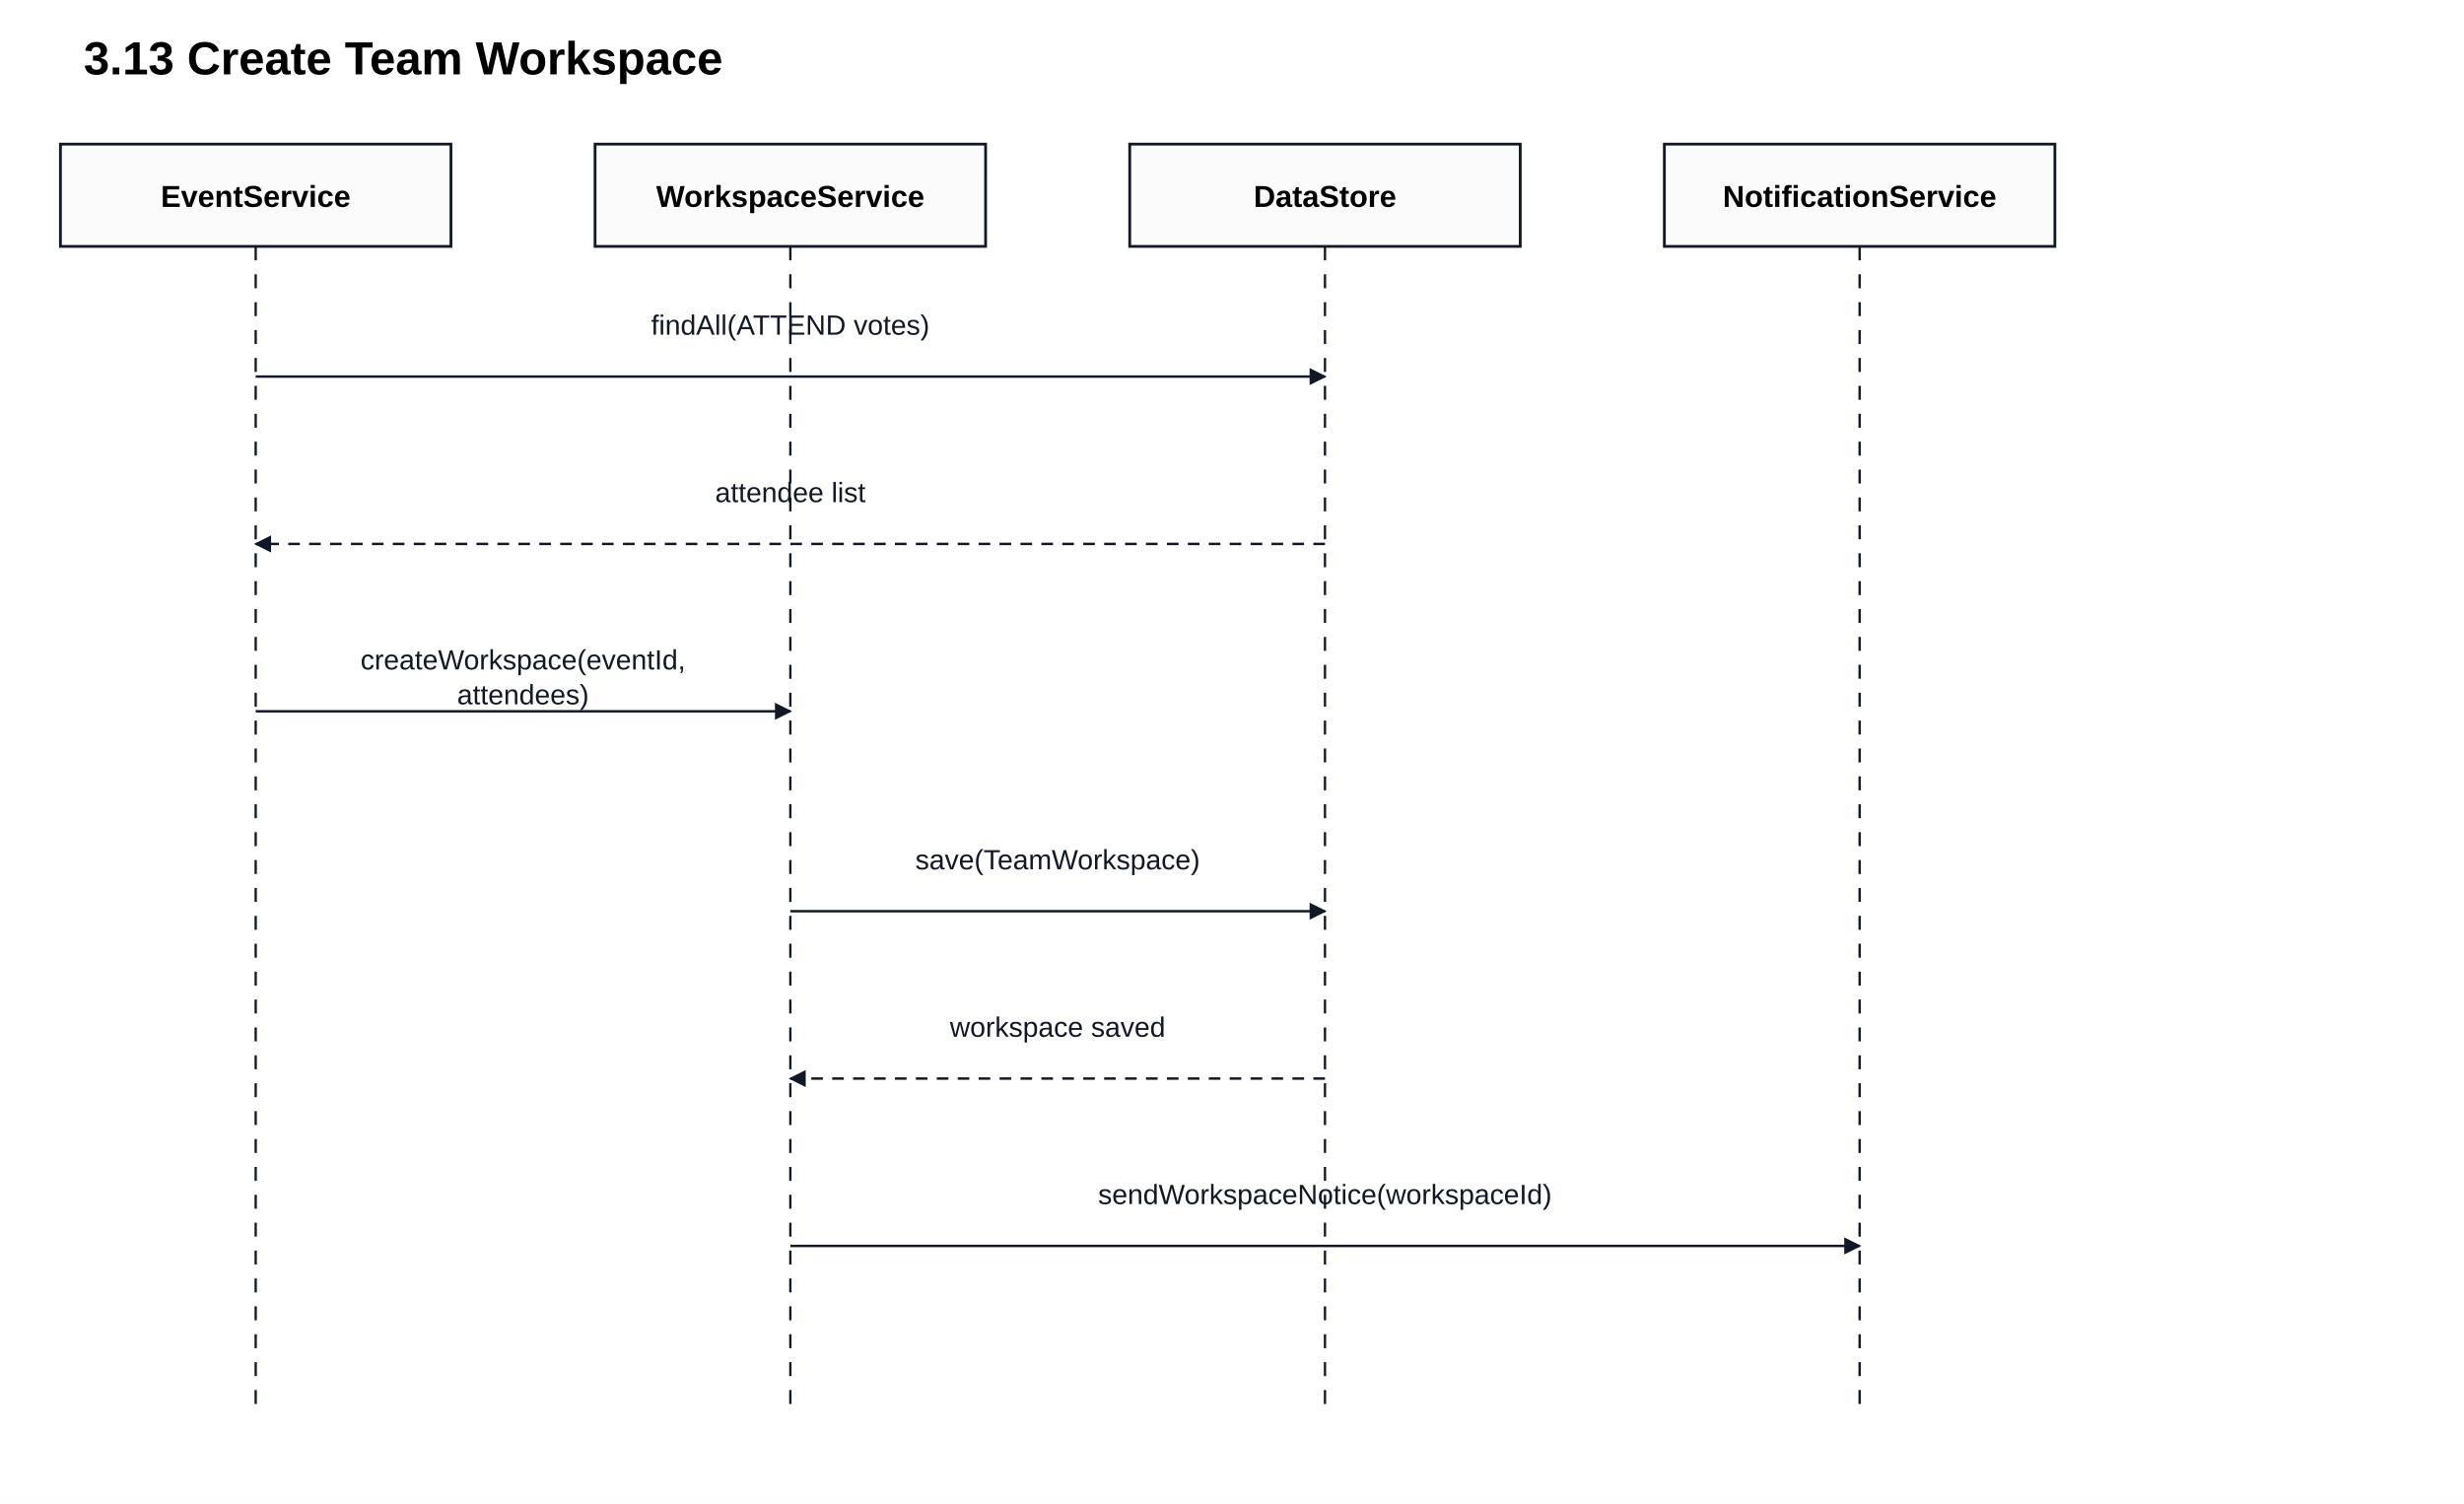
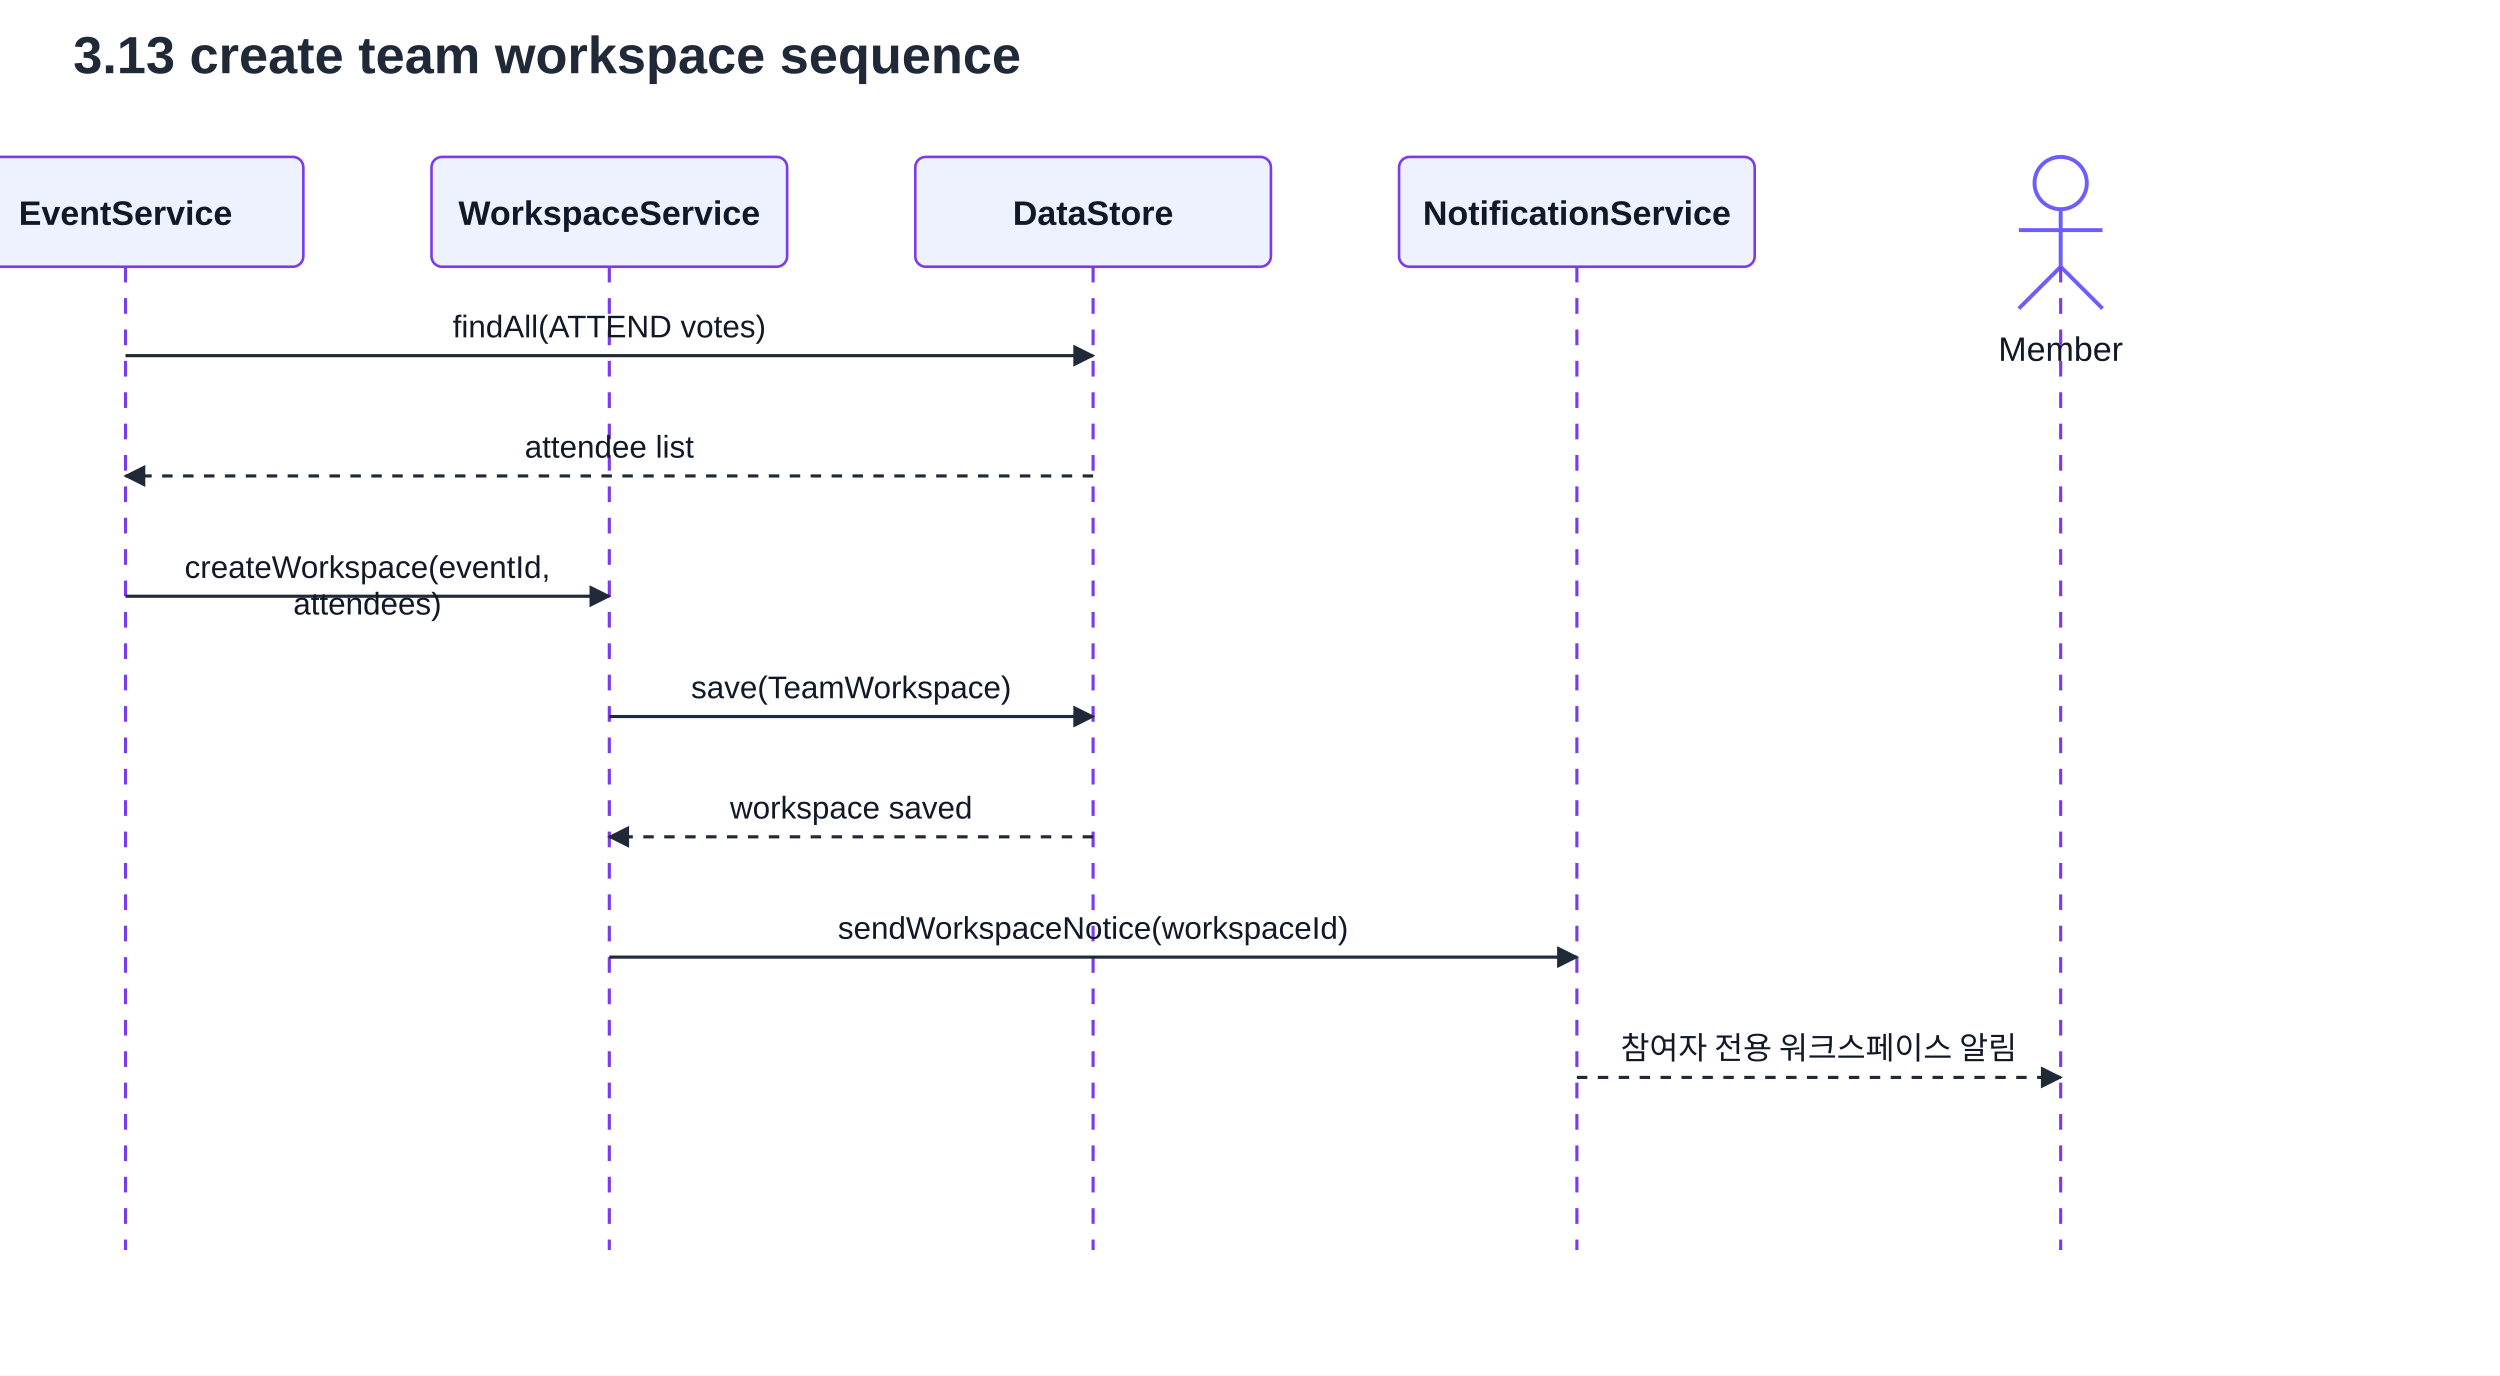
- <svg xmlns="http://www.w3.org/2000/svg" width="1060" height="647" viewBox="0 0 1060 647">
+ <svg xmlns="http://www.w3.org/2000/svg" width="956" height="526" viewBox="0 0 956 526">
  <defs>
-     <marker id="arrow" viewBox="0 0 10 10" refX="9" refY="5" markerWidth="7" markerHeight="7" orient="auto">
-       <path d="M0 0 L10 5 L0 10 z" fill="#111827" />
-     </marker>
-     <marker id="hollowArrow" viewBox="0 0 10 10" refX="9" refY="5" markerWidth="7" markerHeight="7" orient="auto">
-       <path d="M0 0 L10 5 L0 10 z" fill="#fbfbfb" stroke="#111827" />
-     </marker>
-     <marker id="diamond" viewBox="0 0 16 10" refX="1" refY="5" markerWidth="11" markerHeight="9" orient="auto">
-       <path d="M1 5 L8 1 L15 5 L8 9 z" fill="#111827" stroke="#111827" />
+     <marker id="arrow" viewBox="0 0 10 10" refX="9" refY="5" markerWidth="7" markerHeight="7" orient="auto-start-reverse">
+       <path d="M0 0 L10 5 L0 10 z" fill="#1f2937" />
    </marker>
  </defs>
  <rect width="100%" height="100%" fill="#ffffff" />
-   <text x="36" y="32" font-family="Arial, sans-serif" font-size="20" font-weight="700">3.13 Create Team Workspace</text>
-   <rect x="26" y="62" width="168" height="44" fill="#fbfbfb" stroke="#111827" stroke-width="1.2" />
-   <text x="110" y="89" text-anchor="middle" font-family="Arial, sans-serif" font-size="13" font-weight="700">EventService</text>
-   <line x1="110" y1="106" x2="110" y2="607" stroke="#111827" stroke-width="1" stroke-dasharray="6 6" />
-   <rect x="256" y="62" width="168" height="44" fill="#fbfbfb" stroke="#111827" stroke-width="1.2" />
-   <text x="340" y="89" text-anchor="middle" font-family="Arial, sans-serif" font-size="13" font-weight="700">WorkspaceService</text>
-   <line x1="340" y1="106" x2="340" y2="607" stroke="#111827" stroke-width="1" stroke-dasharray="6 6" />
-   <rect x="486" y="62" width="168" height="44" fill="#fbfbfb" stroke="#111827" stroke-width="1.2" />
-   <text x="570" y="89" text-anchor="middle" font-family="Arial, sans-serif" font-size="13" font-weight="700">DataStore</text>
-   <line x1="570" y1="106" x2="570" y2="607" stroke="#111827" stroke-width="1" stroke-dasharray="6 6" />
-   <rect x="716" y="62" width="168" height="44" fill="#fbfbfb" stroke="#111827" stroke-width="1.2" />
-   <text x="800" y="89" text-anchor="middle" font-family="Arial, sans-serif" font-size="13" font-weight="700">NotificationService</text>
-   <line x1="800" y1="106" x2="800" y2="607" stroke="#111827" stroke-width="1" stroke-dasharray="6 6" />
-   <line x1="110" y1="162" x2="570" y2="162" stroke="#111827" stroke-width="1.05" marker-end="url(#arrow)" />
-   <text x="340" y="144" text-anchor="middle" font-family="Arial, sans-serif" font-size="12" font-weight="400" fill="#111827">findAll(ATTEND votes)</text>
-   <line x1="570" y1="234" x2="110" y2="234" stroke="#111827" stroke-width="1.05" marker-end="url(#arrow)" stroke-dasharray="5 4" />
-   <text x="340" y="216" text-anchor="middle" font-family="Arial, sans-serif" font-size="12" font-weight="400" fill="#111827">attendee list</text>
-   <line x1="110" y1="306" x2="340" y2="306" stroke="#111827" stroke-width="1.05" marker-end="url(#arrow)" />
-   <text x="225" y="288" text-anchor="middle" font-family="Arial, sans-serif" font-size="12" font-weight="400" fill="#111827">createWorkspace(eventId,</text>
-   <text x="225" y="303" text-anchor="middle" font-family="Arial, sans-serif" font-size="12" font-weight="400" fill="#111827">attendees)</text>
-   <line x1="340" y1="392" x2="570" y2="392" stroke="#111827" stroke-width="1.05" marker-end="url(#arrow)" />
-   <text x="455" y="374" text-anchor="middle" font-family="Arial, sans-serif" font-size="12" font-weight="400" fill="#111827">save(TeamWorkspace)</text>
-   <line x1="570" y1="464" x2="340" y2="464" stroke="#111827" stroke-width="1.05" marker-end="url(#arrow)" stroke-dasharray="5 4" />
-   <text x="455" y="446" text-anchor="middle" font-family="Arial, sans-serif" font-size="12" font-weight="400" fill="#111827">workspace saved</text>
-   <line x1="340" y1="536" x2="800" y2="536" stroke="#111827" stroke-width="1.05" marker-end="url(#arrow)" />
-   <text x="570" y="518" text-anchor="middle" font-family="Arial, sans-serif" font-size="12" font-weight="400" fill="#111827">sendWorkspaceNotice(workspaceId)</text>
+   <text x="28" y="28" font-family="Arial, sans-serif" font-size="20" font-weight="700" fill="#1f2937">3.13 create team workspace sequence</text>
+   <rect x="-20" y="60" width="136" height="42" rx="4" fill="#eef2ff" stroke="#7c3aed" stroke-width="1" />
+   <text x="48" y="86" text-anchor="middle" font-family="Arial, sans-serif" font-size="13" font-weight="700" fill="#111827">EventService</text>
+   <line x1="48" y1="102" x2="48" y2="478" stroke="#7c3aed" stroke-width="1.2" stroke-dasharray="6 6" />
+   <rect x="165" y="60" width="136" height="42" rx="4" fill="#eef2ff" stroke="#7c3aed" stroke-width="1" />
+   <text x="233" y="86" text-anchor="middle" font-family="Arial, sans-serif" font-size="13" font-weight="700" fill="#111827">WorkspaceService</text>
+   <line x1="233" y1="102" x2="233" y2="478" stroke="#7c3aed" stroke-width="1.2" stroke-dasharray="6 6" />
+   <rect x="350" y="60" width="136" height="42" rx="4" fill="#eef2ff" stroke="#7c3aed" stroke-width="1" />
+   <text x="418" y="86" text-anchor="middle" font-family="Arial, sans-serif" font-size="13" font-weight="700" fill="#111827">DataStore</text>
+   <line x1="418" y1="102" x2="418" y2="478" stroke="#7c3aed" stroke-width="1.2" stroke-dasharray="6 6" />
+   <rect x="535" y="60" width="136" height="42" rx="4" fill="#eef2ff" stroke="#7c3aed" stroke-width="1" />
+   <text x="603" y="86" text-anchor="middle" font-family="Arial, sans-serif" font-size="13" font-weight="700" fill="#111827">NotificationService</text>
+   <line x1="603" y1="102" x2="603" y2="478" stroke="#7c3aed" stroke-width="1.2" stroke-dasharray="6 6" />
+   <circle cx="788" cy="70" r="10" fill="#fff" stroke="#6d5dfc" stroke-width="1.5" />
+   <line x1="788" y1="80" x2="788" y2="102" stroke="#6d5dfc" stroke-width="1.5" />
+   <line x1="772" y1="88" x2="804" y2="88" stroke="#6d5dfc" stroke-width="1.5" />
+   <line x1="788" y1="102" x2="772" y2="118" stroke="#6d5dfc" stroke-width="1.5" />
+   <line x1="788" y1="102" x2="804" y2="118" stroke="#6d5dfc" stroke-width="1.5" />
+   <text x="788" y="138" text-anchor="middle" font-family="Arial, sans-serif" font-size="13" fill="#111827">Member</text>
+   <line x1="788" y1="102" x2="788" y2="478" stroke="#7c3aed" stroke-width="1.2" stroke-dasharray="6 6" />
+   <line x1="48" y1="136" x2="418" y2="136" stroke="#1f2937" stroke-width="1.2" marker-end="url(#arrow)" />
+   <text x="233" y="129" text-anchor="middle" font-family="Arial, sans-serif" font-size="12" fill="#111827">findAll(ATTEND votes)</text>
+   <line x1="418" y1="182" x2="48" y2="182" stroke="#1f2937" stroke-width="1.2" marker-end="url(#arrow)" stroke-dasharray="4 4" />
+   <text x="233" y="175" text-anchor="middle" font-family="Arial, sans-serif" font-size="12" fill="#111827">attendee list</text>
+   <line x1="48" y1="228" x2="233" y2="228" stroke="#1f2937" stroke-width="1.2" marker-end="url(#arrow)" />
+   <text x="140.5" y="221" text-anchor="middle" font-family="Arial, sans-serif" font-size="12" fill="#111827">createWorkspace(eventId,</text>
+   <text x="140.5" y="235" text-anchor="middle" font-family="Arial, sans-serif" font-size="12" fill="#111827">attendees)</text>
+   <line x1="233" y1="274" x2="418" y2="274" stroke="#1f2937" stroke-width="1.2" marker-end="url(#arrow)" />
+   <text x="325.5" y="267" text-anchor="middle" font-family="Arial, sans-serif" font-size="12" fill="#111827">save(TeamWorkspace)</text>
+   <line x1="418" y1="320" x2="233" y2="320" stroke="#1f2937" stroke-width="1.2" marker-end="url(#arrow)" stroke-dasharray="4 4" />
+   <text x="325.5" y="313" text-anchor="middle" font-family="Arial, sans-serif" font-size="12" fill="#111827">workspace saved</text>
+   <line x1="233" y1="366" x2="603" y2="366" stroke="#1f2937" stroke-width="1.2" marker-end="url(#arrow)" />
+   <text x="418" y="359" text-anchor="middle" font-family="Arial, sans-serif" font-size="12" fill="#111827">sendWorkspaceNotice(workspaceId)</text>
+   <line x1="603" y1="412" x2="788" y2="412" stroke="#1f2937" stroke-width="1.2" marker-end="url(#arrow)" stroke-dasharray="4 4" />
+   <text x="695.5" y="405" text-anchor="middle" font-family="Arial, sans-serif" font-size="12" fill="#111827">참여자 전용 워크스페이스 알림</text>
</svg>
